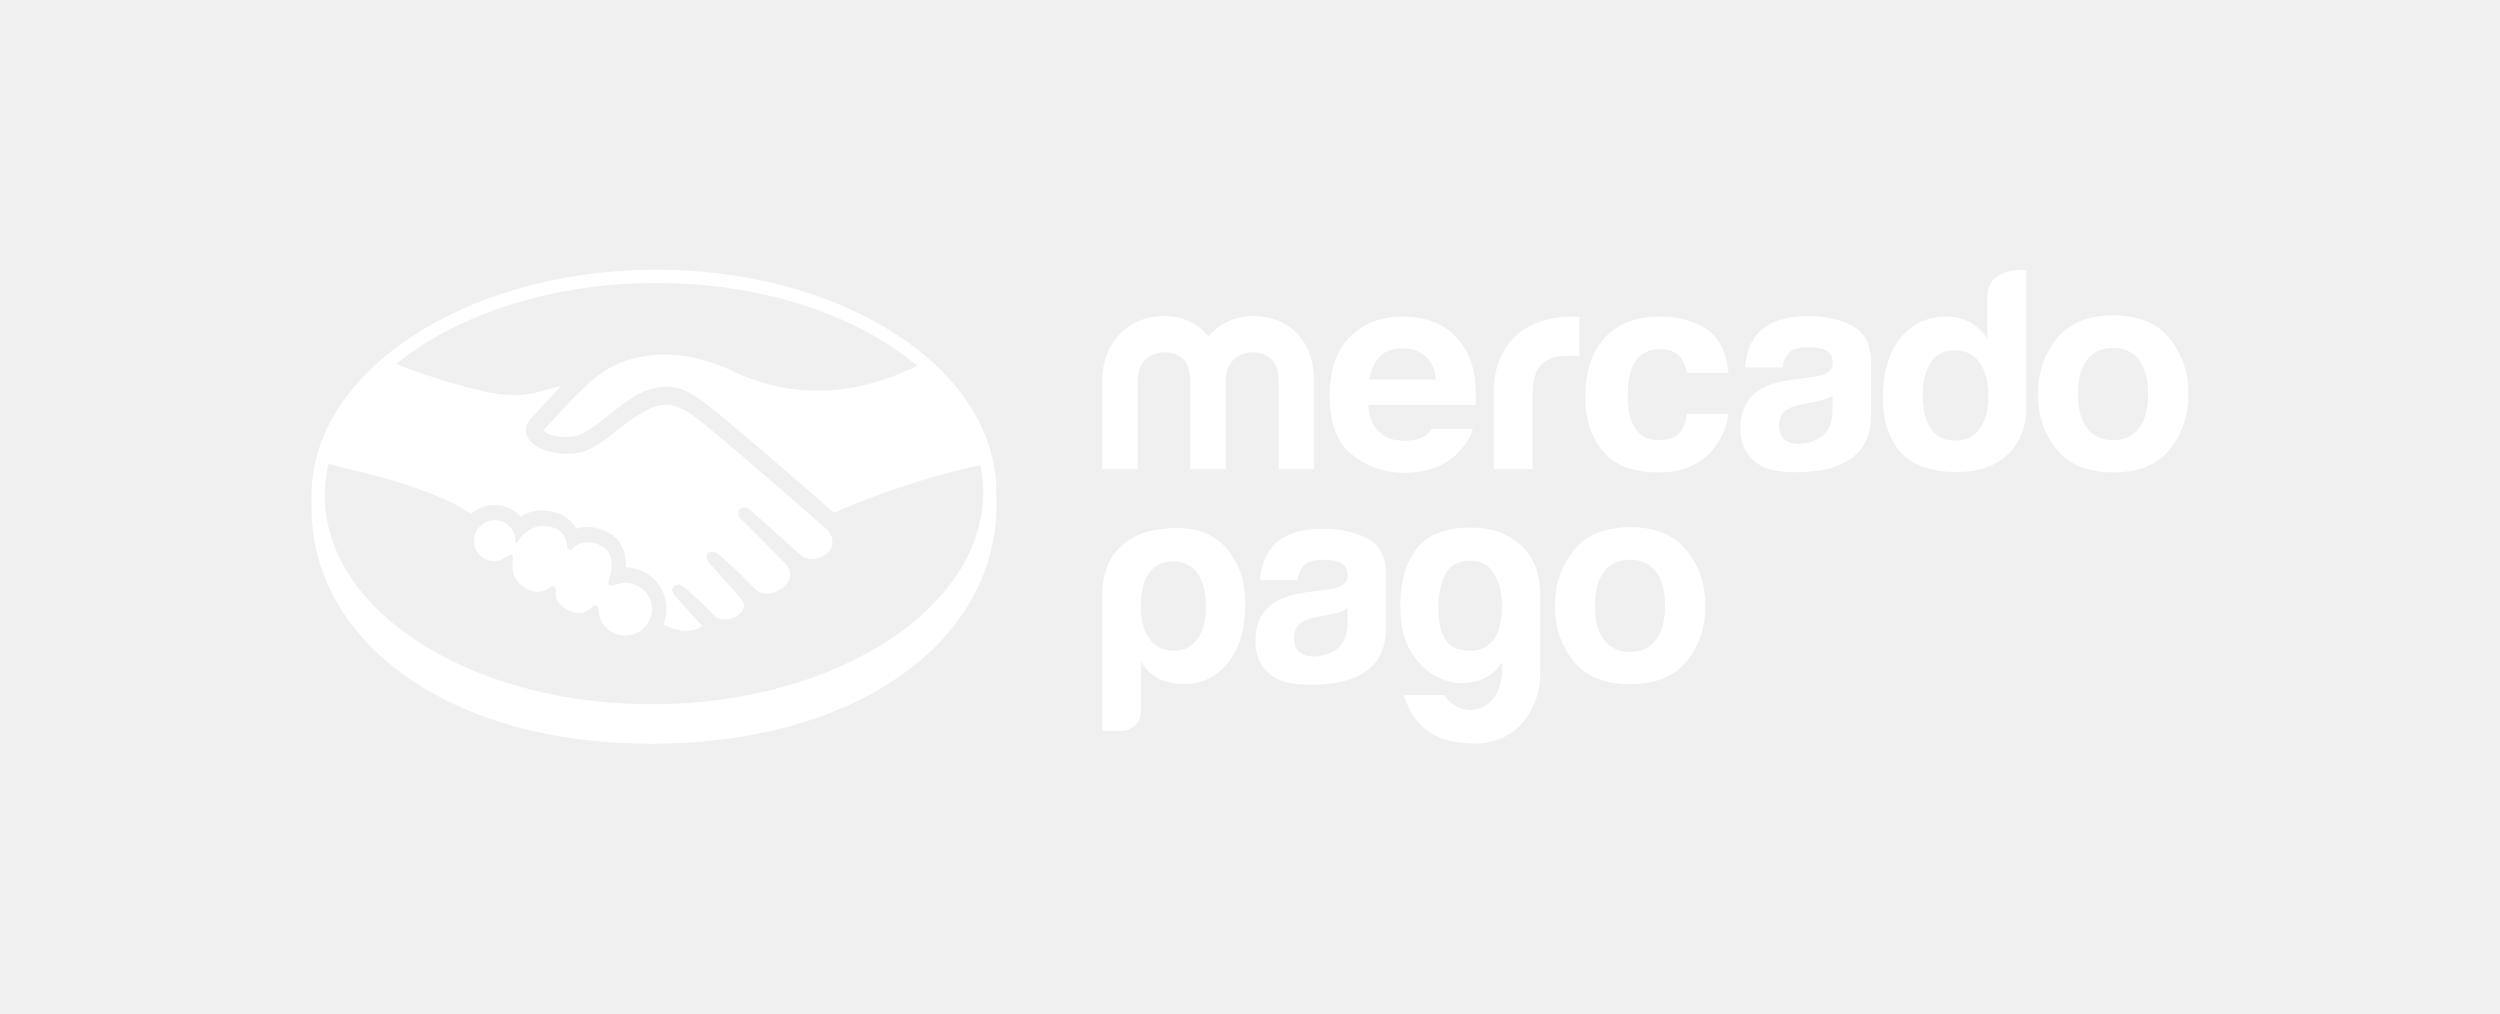
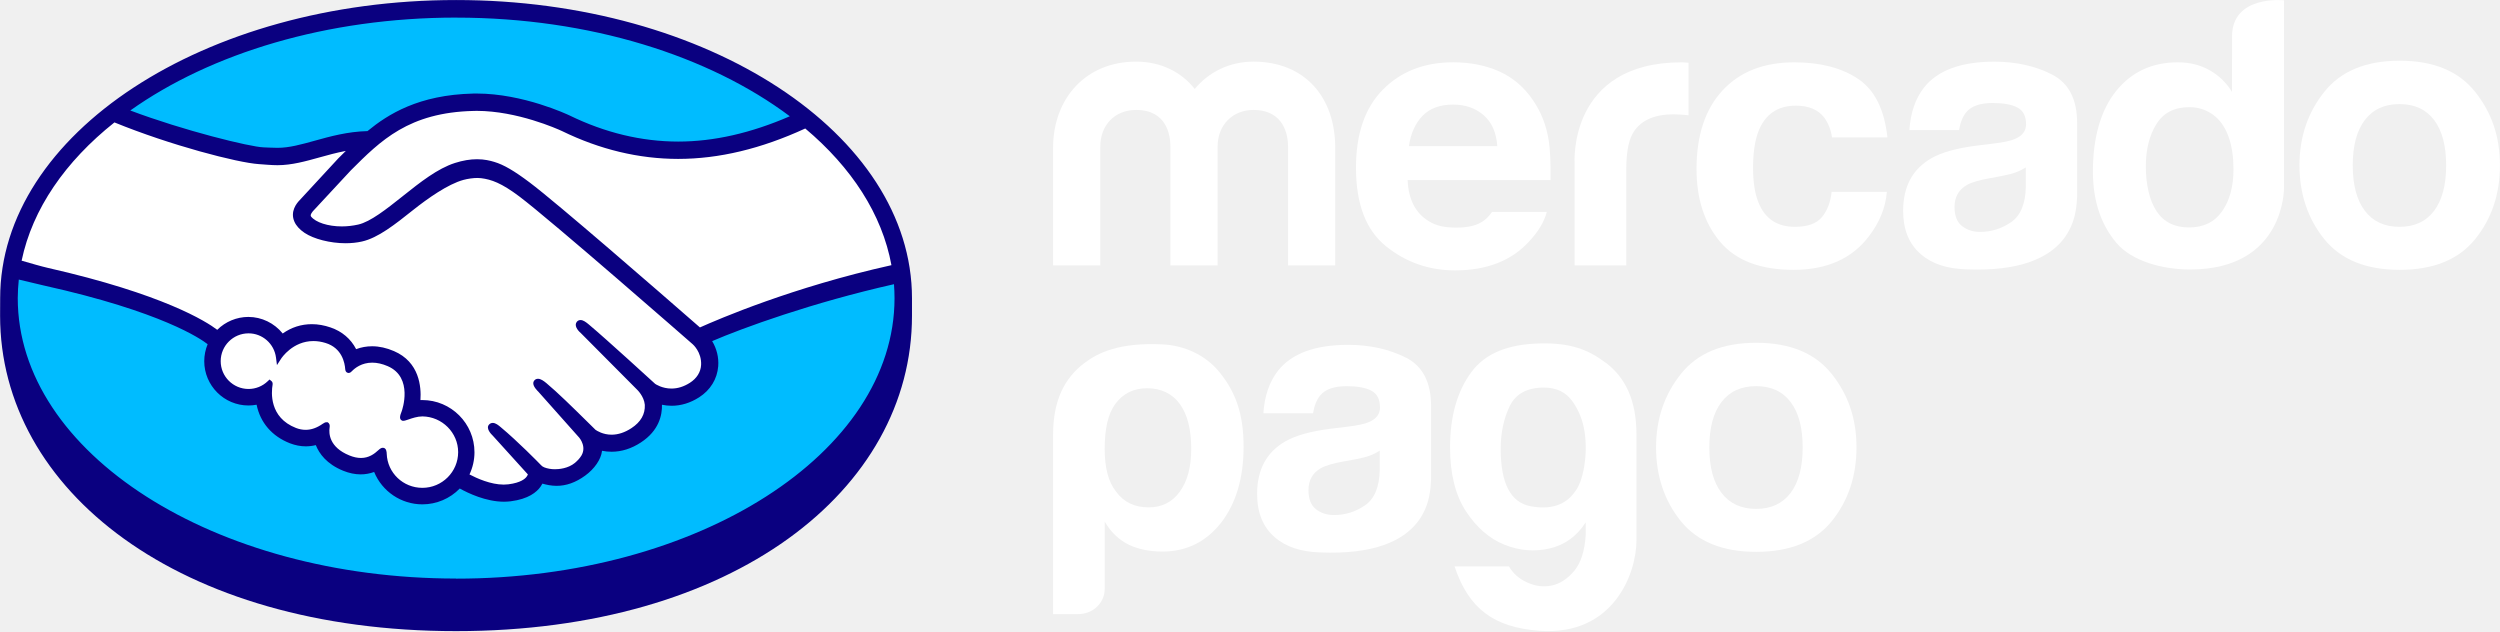
- <svg xmlns="http://www.w3.org/2000/svg" id="logos" viewBox="0 0 1048.82 425.2">
+ <svg xmlns="http://www.w3.org/2000/svg" id="logos" viewBox="130.7 113.2 787.4 198.8">
  <defs>
    <style>
      .cls-1 {
+         fill: #0a0080;
+       }
+ 
+       .cls-1, .cls-2, .cls-3 {
+         stroke-width: 0px;
+       }
+ 
+       .cls-2 {
        fill: #fff;
-         stroke-width: 0px;
+       }
+ 
+       .cls-3 {
+         fill: #00bcff;
      }
    </style>
  </defs>
+   <path class="cls-3" d="m274.38,116.94c-77.83,0-140.91,40.36-140.91,90.15s63.09,94.05,140.91,94.05,140.91-44.27,140.91-94.05-63.09-90.15-140.91-90.15Z" />
+   <path class="cls-2" d="m228.53,179.22c-.07.14-1.45,1.56-.55,2.71,2.18,2.78,8.91,4.38,15.72,2.85,4.05-.91,9.25-5.04,14.28-9.03,5.45-4.33,10.86-8.67,16.3-10.39,5.76-1.83,9.45-1.05,11.89-.31,2.67.8,5.82,2.56,10.84,6.32,9.45,7.1,47.43,40.26,54,45.99,5.28-2.39,30.47-12.56,62.39-19.6-2.78-17.02-13.01-33.25-28.72-45.99-21.89,9.19-50.42,14.7-76.58,1.93-.13-.05-14.29-6.75-28.25-6.42-20.75.48-29.74,9.46-39.25,18.97l-12.05,12.99Z" />
+   <path class="cls-2" d="m349.44,220.97c-.45-.4-44.67-39.09-54.69-46.62-5.8-4.35-9.02-5.46-12.41-5.89-1.76-.23-4.2.1-5.9.57-4.66,1.27-10.75,5.34-16.16,9.63-5.6,4.46-10.88,8.66-15.79,9.76-6.26,1.4-13.91-.25-17.4-2.61-1.41-.95-2.41-2.05-2.89-3.16-1.29-2.99,1.09-5.38,1.48-5.78l12.2-13.2c1.42-1.41,2.85-2.83,4.31-4.23-3.94.51-7.58,1.52-11.12,2.5-4.42,1.24-8.68,2.42-12.98,2.42-1.8,0-11.42-1.58-13.25-2.07-11.05-3.02-23.56-5.97-38.04-12.73-17.35,12.91-28.65,28.77-32,46.56,2.49.66,9.02,2.15,10.71,2.52,39.26,8.73,51.49,17.72,53.71,19.6,2.4-2.67,5.87-4.36,9.73-4.36,4.35,0,8.26,2.19,10.64,5.56,2.25-1.78,5.35-3.3,9.36-3.29,1.82,0,3.71.34,5.62.98,4.43,1.52,6.72,4.47,7.9,7.14,1.48-.67,3.31-1.17,5.46-1.16,2.12,0,4.32.48,6.53,1.44,7.24,3.11,8.36,10.22,7.71,15.58.52-.06,1.04-.08,1.56-.08,8.58,0,15.56,6.98,15.56,15.57,0,2.66-.68,5.16-1.86,7.35,2.34,1.31,8.29,4.28,13.52,3.62,4.17-.53,5.76-1.95,6.32-2.76.39-.55.8-1.2.42-1.66l-11.08-12.3s-1.82-1.73-1.22-2.39c.62-.68,1.75.3,2.55.96,5.64,4.71,12.52,11.81,12.52,11.81.12.08.57.98,3.12,1.43,2.19.39,6.07.17,8.76-2.04.67-.56,1.35-1.25,1.93-1.97-.05.04-.09.08-.13.1,2.84-3.63-.32-7.29-.32-7.29l-12.93-14.52s-1.85-1.71-1.22-2.4c.56-.6,1.75.3,2.56.98,4.09,3.42,9.88,9.23,15.42,14.66,1.09.79,5.96,3.8,12.41-.43,3.92-2.57,4.7-5.73,4.59-8.1-.27-3.15-2.73-5.4-2.73-5.4l-17.66-17.76s-1.87-1.59-1.21-2.4c.54-.68,1.75.3,2.55.96,5.62,4.71,20.86,18.68,20.86,18.68.22.15,5.48,3.9,11.99-.24,2.33-1.49,3.81-3.73,3.94-6.34.22-4.52-2.96-7.2-2.96-7.2Z" />
+   <path class="cls-2" d="m263.76,243.48c-2.74-.03-5.74,1.6-6.13,1.36-.22-.14.17-1.24.42-1.88.27-.63,3.87-11.48-4.92-15.25-6.73-2.89-10.85.36-12.26,1.83-.37.38-.54.35-.58-.13-.14-1.96-1.01-7.24-6.82-9.02-8.3-2.54-13.64,3.25-14.99,5.35-.61-4.73-4.61-8.4-9.5-8.41-5.32,0-9.64,4.3-9.65,9.63,0,5.32,4.31,9.64,9.64,9.64,2.59,0,4.93-1.03,6.66-2.69.06.05.08.14.05.32-.41,2.39-1.15,11.04,7.92,14.57,3.64,1.41,6.73.36,9.29-1.43.76-.54.89-.31.78.41-.33,2.23.09,6.99,6.77,9.7,5.08,2.07,8.09-.04,10.07-1.87.86-.78,1.09-.65,1.14.56.24,6.44,5.59,11.56,12.09,11.57,6.7,0,12.13-5.41,12.13-12.1,0-6.7-5.42-12.06-12.12-12.13Z" />
+   <path class="cls-1" d="m274.35,113.21c-79.31,0-143.6,42.18-143.6,93.92,0,1.34-.02,5.03-.02,5.5,0,54.9,56.19,99.35,143.6,99.35s143.61-44.45,143.61-99.34v-5.51c0-51.74-64.29-93.92-143.59-93.92Zm137.12,83.51c-31.21,6.94-54.49,17.01-60.32,19.61-13.62-11.89-45.1-39.26-53.63-45.66-4.87-3.67-8.2-5.6-11.12-6.47-1.31-.4-3.12-.85-5.45-.85-2.17,0-4.5.39-6.93,1.17-5.51,1.75-11,6.11-16.31,10.33l-.27.22c-4.95,3.93-10.06,8-13.93,8.86-1.69.38-3.43.58-5.16.58-4.34,0-8.23-1.26-9.69-3.12-.24-.31-.08-.81.48-1.52l.07-.1,11.99-12.91c9.39-9.39,18.25-18.25,38.66-18.72.34-.01.68-.02,1.02-.02,12.7.01,25.4,5.69,26.83,6.36,11.91,5.81,24.21,8.76,36.56,8.77,12.85,0,26.11-3.17,40.05-9.58,14.56,12.24,24.21,26.99,27.15,43.06Zm-137.1-77.97c42.1,0,79.76,12.07,105.09,31.07-12.24,5.3-23.91,7.97-35.17,7.97-11.52-.01-23.03-2.78-34.21-8.23-.59-.28-14.61-6.89-29.2-6.9-.38,0-.77,0-1.15.01-17.14.4-26.8,6.49-33.29,11.82-6.31.16-11.76,1.68-16.61,3.03-4.33,1.2-8.06,2.24-11.7,2.24-1.5,0-4.2-.14-4.44-.15-4.18-.13-25.18-5.28-41.95-11.61,25.27-17.96,61.89-29.26,102.64-29.26Zm-107.61,33.01c17.51,7.16,38.76,12.7,45.48,13.13,1.87.12,3.87.34,5.87.34,4.46,0,8.91-1.25,13.21-2.45,2.54-.71,5.35-1.49,8.3-2.05-.79.77-1.58,1.56-2.37,2.35l-12.17,13.17c-.96.97-3.04,3.55-1.67,6.73.54,1.28,1.65,2.51,3.2,3.55,2.9,1.95,8.1,3.28,12.92,3.28,1.83,0,3.57-.18,5.15-.54,5.11-1.14,10.46-5.41,16.13-9.92,4.52-3.59,10.94-8.15,15.86-9.49,1.38-.37,3.06-.61,4.42-.61.41,0,.79.02,1.14.07,3.24.41,6.38,1.51,11.99,5.72,10,7.51,54.22,46.2,54.65,46.58.03.02,2.85,2.46,2.65,6.5-.11,2.26-1.36,4.26-3.54,5.65-1.89,1.2-3.83,1.81-5.8,1.81-2.96,0-4.99-1.39-5.13-1.48-.16-.13-15.31-14.03-20.89-18.7-.89-.74-1.75-1.4-2.62-1.4-.47,0-.88.2-1.16.55-.88,1.08.1,2.58,1.26,3.56l17.7,17.8s2.21,2.06,2.45,4.79c.14,2.95-1.27,5.42-4.2,7.34-2.09,1.38-4.2,2.07-6.27,2.07-2.72,0-4.63-1.24-5.05-1.53l-2.54-2.5c-4.64-4.57-9.43-9.29-12.94-12.21-.86-.71-1.77-1.37-2.64-1.37-.43,0-.82.16-1.12.48-.4.44-.68,1.24.32,2.57.4.55.89,1,.89,1l12.91,14.51c.1.13,2.66,3.17.29,6.19l-.46.58c-.39.42-.8.82-1.2,1.16-2.2,1.81-5.14,2-6.31,2-.63,0-1.22-.05-1.75-.15-1.27-.23-2.13-.58-2.55-1.07l-.16-.16c-.7-.73-7.21-7.38-12.6-11.87-.71-.6-1.6-1.34-2.51-1.34-.45,0-.85.18-1.17.52-1.06,1.17.54,2.91,1.22,3.55l11.01,12.15c-.01.11-.15.36-.41.74-.4.55-1.73,1.88-5.73,2.38-.48.06-.98.09-1.46.09-4.12,0-8.52-2-10.79-3.2,1.03-2.18,1.57-4.58,1.57-6.98,0-9.07-7.36-16.44-16.43-16.45-.19,0-.4,0-.59.01.29-4.14-.29-11.98-8.34-15.43-2.32-1-4.63-1.52-6.87-1.52-1.76,0-3.45.3-5.04.91-1.67-3.24-4.44-5.6-8.04-6.83-2-.69-3.98-1.04-5.9-1.04-3.35,0-6.44.99-9.19,2.94-2.64-3.28-6.62-5.22-10.81-5.22-3.67,0-7.2,1.47-9.81,4.06-3.43-2.62-17.03-11.26-53.44-19.53-1.74-.39-5.69-1.52-8.17-2.25,3.41-16.34,13.8-31.27,29.2-43.52Zm67.54,94.78l-.39-.35h-.4c-.32,0-.66.13-1.11.45-1.86,1.31-3.63,1.94-5.44,1.94-1,0-2.02-.2-3.04-.59-8.44-3.29-7.78-11.25-7.36-13.65.06-.49-.06-.86-.37-1.12l-.6-.49-.56.53c-1.65,1.59-3.8,2.45-6.06,2.45-4.83,0-8.77-3.93-8.76-8.77,0-4.83,3.94-8.76,8.78-8.75,4.37,0,8.09,3.28,8.64,7.65l.3,2.35,1.29-1.99c.14-.23,3.69-5.59,10.2-5.58,1.24,0,2.52.2,3.81.6,5.19,1.58,6.07,6.29,6.2,8.25.09,1.14.91,1.2,1.06,1.2.45,0,.78-.28,1.01-.53.98-1.02,3.11-2.72,6.45-2.72,1.53,0,3.15.37,4.83,1.09,8.25,3.54,4.51,14.02,4.47,14.13-.71,1.74-.74,2.5-.07,2.95l.32.15h.24c.37,0,.83-.16,1.6-.42,1.12-.39,2.81-.97,4.4-.97h0c6.21.07,11.26,5.13,11.26,11.26,0,6.2-5.06,11.24-11.27,11.24-6.07,0-11.01-4.73-11.23-10.74-.02-.52-.07-1.88-1.23-1.88-.47,0-.89.29-1.36.72-1.34,1.24-3.04,2.49-5.52,2.49-1.13,0-2.35-.26-3.64-.79-6.41-2.6-6.5-7-6.24-8.77.07-.47.09-.96-.23-1.35Zm40.07,48.88c-76.26,0-138.08-39.55-138.08-88.33,0-1.96.14-3.91.33-5.84.61.15,6.67,1.59,7.92,1.88,37.19,8.26,49.48,16.85,51.56,18.48-.7,1.69-1.07,3.51-1.07,5.35,0,7.69,6.25,13.95,13.93,13.95.86,0,1.72-.08,2.56-.24,1.16,5.66,4.86,9.95,10.51,12.15,1.65.63,3.32.96,4.97.96,1.06,0,2.13-.13,3.17-.39,1.05,2.65,3.39,5.96,8.65,8.09,1.84.74,3.68,1.13,5.47,1.13,1.46,0,2.89-.26,4.25-.76,2.52,6.13,8.51,10.2,15.19,10.2,4.43,0,8.68-1.8,11.78-4.99,2.65,1.48,8.25,4.15,13.91,4.16.73,0,1.41-.05,2.11-.13,5.62-.71,8.23-2.91,9.43-4.62.22-.3.41-.62.58-.95,1.32.38,2.78.69,4.46.7,3.07,0,6.01-1.05,8.99-3.21,2.93-2.11,5.01-5.14,5.31-7.72,0-.03,0-.07.01-.11.99.2,2,.3,3.01.3,3.16,0,6.27-.98,9.24-2.93,5.73-3.75,6.72-8.66,6.63-11.87,1.01.21,2.03.32,3.05.32,2.96,0,5.88-.89,8.65-2.66,3.55-2.27,5.69-5.75,6.02-9.79.21-2.75-.47-5.53-1.91-7.91,9.58-4.13,31.48-12.12,57.27-17.93.11,1.46.17,2.93.17,4.41,0,48.78-61.82,88.33-138.07,88.33Z" />
  <g>
-     <path class="cls-1" d="m910.3,142.12c-5.21-6.54-13.13-9.8-23.75-9.8s-18.53,3.27-23.74,9.8c-5.22,6.53-7.83,14.25-7.83,23.16s2.61,16.81,7.83,23.26c5.21,6.43,13.13,9.65,23.74,9.65s18.54-3.22,23.75-9.65c5.22-6.45,7.82-14.19,7.82-23.26s-2.6-16.63-7.82-23.16Zm-12.92,37.48c-2.53,3.35-6.15,5.04-10.89,5.04s-8.36-1.69-10.91-5.04c-2.55-3.35-3.82-8.13-3.82-14.32s1.27-10.95,3.82-14.29c2.55-3.34,6.19-5.01,10.91-5.01s8.35,1.67,10.89,5.01c2.53,3.34,3.8,8.11,3.8,14.29s-1.27,10.97-3.8,14.32Z" />
-     <path class="cls-1" d="m777.02,136.65c-5.29-2.68-11.34-4.03-18.15-4.03-10.47,0-17.86,2.73-22.17,8.18-2.71,3.49-4.22,7.95-4.58,13.37h15.65c.38-2.4,1.15-4.29,2.31-5.69,1.61-1.89,4.36-2.84,8.23-2.84,3.46,0,6.08.48,7.88,1.45,1.78.96,2.68,2.72,2.68,5.26,0,2.09-1.16,3.61-3.49,4.61-1.3.57-3.46,1.04-6.48,1.42l-5.55.68c-6.3.8-11.08,2.13-14.32,3.99-5.92,3.41-8.88,8.93-8.88,16.55,0,5.87,1.83,10.41,5.52,13.61,3.67,3.21,8.34,4.55,13.98,4.81,35.37,1.59,34.98-18.64,35.3-22.84v-23.27c0-7.47-2.65-12.55-7.93-15.25Zm-8.22,35.32c-.11,5.42-1.66,9.15-4.64,11.2-2.99,2.05-6.24,3.07-9.78,3.07-2.24,0-4.14-.63-5.7-1.85-1.56-1.23-2.34-3.24-2.34-6.01,0-3.1,1.28-5.39,3.83-6.88,1.51-.87,3.99-1.61,7.45-2.2l3.69-.69c1.84-.35,3.28-.73,4.34-1.13,1.07-.38,2.1-.9,3.13-1.55v6.03Z" />
-     <path class="cls-1" d="m696.36,146.48c4.05,0,7.01,1.25,8.94,3.75,1.31,1.84,2.13,3.93,2.45,6.24h17.45c-.95-8.81-4.03-14.95-9.24-18.43-5.22-3.47-11.9-5.21-20.07-5.21-9.61,0-17.15,2.95-22.61,8.84-5.46,5.9-8.2,14.15-8.2,24.75,0,9.38,2.47,17.04,7.42,22.93,4.95,5.89,12.66,8.84,23.14,8.84s18.42-3.53,23.76-10.61c3.35-4.38,5.23-9.03,5.62-13.94h-17.39c-.36,3.25-1.37,5.9-3.06,7.94-1.67,2.03-4.5,3.06-8.5,3.06-5.63,0-9.47-2.57-11.5-7.72-1.12-2.75-1.69-6.38-1.69-10.91s.57-8.54,1.69-11.43c2.12-5.39,6.05-8.1,11.79-8.1Z" />
-     <path class="cls-1" d="m659.84,149.27c.79.04,1.69.11,2.73.23v-16.55c-.72-.05-1.19-.07-1.39-.1-.21-.02-.46-.03-.77-.03-35.85,0-33.72,31.73-33.72,31.73v32.24h16.27v-30.23c0-4.96.63-8.62,1.86-11.01,2.23-4.23,6.6-6.35,13.1-6.35.49,0,1.13.03,1.92.07Z" />
-     <path class="cls-1" d="m567.25,190.74c6.28,5.06,13.54,7.61,21.76,7.61,9.96,0,17.71-3.01,23.24-9.02,2.99-3.16,4.86-6.29,5.65-9.38h-17.26c-.68.98-1.41,1.81-2.22,2.46-2.3,1.89-5.42,2.47-9.09,2.47-3.47,0-6.2-.52-8.66-2.07-4.06-2.5-6.35-6.72-6.59-12.91h45.01c.06-5.34-.11-9.43-.54-12.27-.74-4.84-2.4-9.1-4.92-12.77-2.81-4.16-6.38-7.21-10.68-9.15-4.31-1.92-9.15-2.88-14.52-2.88-9.06,0-16.42,2.85-22.1,8.56-5.67,5.72-8.52,13.92-8.52,24.63,0,11.43,3.15,19.67,9.44,24.74Zm11.54-41.08c2.29-2.35,5.5-3.53,9.65-3.53,3.81,0,7.01,1.11,9.59,3.34,2.57,2.22,4,5.48,4.3,9.75h-27.83c.58-4.02,2.03-7.2,4.3-9.56Z" />
-     <path class="cls-1" d="m536.43,159.38v37.41h14.85v-37.06c0-15.93-9.56-27.12-25.79-27.12-7.55,0-14.08,3.31-18.47,8.61-4.17-5.3-10.59-8.61-18.48-8.61-15.89,0-26.13,11.67-26.13,27.12v37.06h14.87v-37.41c0-6.83,4.62-11.55,11.27-11.55,9.8,0,10.81,8.13,10.81,11.55v37.41h14.87v-37.41c0-6.83,4.73-11.55,11.26-11.55,9.8,0,10.93,8.13,10.93,11.55Z" />
-     <path class="cls-1" d="m833.75,124.7l-.02,17.43c-1.81-2.92-4.17-5.2-7.08-6.83-2.9-1.64-6.23-2.47-9.98-2.47-8.13,0-14.6,3.03-19.46,9.06-4.86,6.05-7.29,14.77-7.29,25.31,0,9.15,2.47,16.65,7.4,22.49,4.93,5.83,14.6,8.39,23.19,8.39,29.95,0,29.6-25.68,29.6-25.68v-59.11s-16.37-1.75-16.37,11.41Zm-3.13,55.04c-2.37,3.4-5.86,5.1-10.43,5.1s-7.98-1.72-10.23-5.13c-2.25-3.43-3.37-8.41-3.37-14.11,0-5.3,1.1-9.72,3.31-13.29,2.21-3.57,5.67-5.36,10.4-5.36,3.1,0,5.82.98,8.17,2.94,3.81,3.25,5.73,9.09,5.73,16.64,0,5.4-1.2,9.81-3.58,13.21Z" />
-     <path class="cls-1" d="m496.79,221.66c-13.4-.63-20.16,2.56-24.57,5.93-6.09,4.65-9.8,11.53-9.8,22.52v56.51h7.88c2.11,0,4.22-.73,5.77-2.16,1.74-1.6,2.61-3.56,2.61-5.86v-21.12c1.92,3.31,4.45,5.74,7.65,7.32,3.03,1.41,6.53,2.12,10.51,2.12,7.49,0,13.64-2.98,18.41-8.97,4.78-6.15,7.17-14.15,7.17-24.06s-2.26-16.97-7.68-23.57c-4.38-5.34-11.04-8.35-17.94-8.66Zm5.55,46.38c-2.39,3.31-5.66,4.96-9.8,4.96-4.46,0-7.89-1.64-10.28-4.96-2.39-2.99-3.59-7.45-3.59-13.45,0-6.43,1.11-11.16,3.34-14.15,2.4-3.29,5.75-4.96,10.05-4.96s7.89,1.66,10.28,4.96c2.4,3.31,3.59,8.02,3.59,14.15,0,5.68-1.19,10.14-3.59,13.45Z" />
-     <path class="cls-1" d="m636.51,227.49c-5.53-4.19-11.18-6.38-20.89-6.12-9.86.27-17.03,3.03-21.49,9.07-4.46,6.05-6.68,13.95-6.68,23.68,0,8.33,1.68,15.04,5.04,20.17,3.37,5.1,7.4,8.6,12.1,10.47,4.68,1.89,9.42,2.28,14.2,1.19,4.77-1.11,8.57-3.84,11.39-8.24v3.99c-.32,5.03-1.53,8.8-3.63,11.32-2.13,2.5-4.47,4.04-7.06,4.59-2.56.54-5.16.24-7.73-.95-2.59-1.17-4.5-2.87-5.75-5.06h-17.14c4.44,13.34,12.41,19.23,26.77,20.27,23.16,1.67,30.54-17.94,30.52-28.52v-33.25c0-10.99-3.58-18.03-9.63-22.63Zm-6.81,32.66c-.63,3.68-1.64,6.4-3.06,8.12-2.97,4.08-7.6,5.53-13.84,4.37-6.27-1.19-9.4-7.2-9.4-18.03,0-5.03.93-9.51,2.82-13.45,1.88-3.91,5.47-5.89,10.79-5.89,3.91,0,6.89,1.42,8.92,4.24,2.04,2.83,3.34,6.05,3.88,9.67.55,3.61.5,7.27-.12,10.96Z" />
-     <path class="cls-1" d="m573.53,225.84c-5.29-2.67-11.34-4.03-18.15-4.03-10.47,0-17.85,2.73-22.15,8.19-2.7,3.48-4.22,7.94-4.58,13.36h15.65c.38-2.39,1.15-4.29,2.3-5.68,1.61-1.89,4.36-2.85,8.23-2.85,3.47,0,6.09.48,7.88,1.45,1.78.96,2.67,2.72,2.67,5.26,0,2.08-1.16,3.62-3.49,4.6-1.3.57-3.46,1.04-6.48,1.42l-5.54.67c-6.3.8-11.09,2.13-14.31,3.99-5.93,3.41-8.88,8.92-8.88,16.54,0,5.87,1.83,10.41,5.52,13.61,3.67,3.21,8.34,4.55,13.99,4.81,35.36,1.58,34.96-18.64,35.28-22.84v-23.27c0-7.46-2.63-12.54-7.92-15.24Zm-8.22,35.31c-.1,5.43-1.66,9.15-4.63,11.2-2.98,2.05-6.24,3.07-9.78,3.07-2.24,0-4.13-.63-5.7-1.85-1.56-1.23-2.34-3.23-2.34-6,0-3.1,1.28-5.39,3.83-6.87,1.52-.87,3.99-1.61,7.45-2.2l3.7-.68c1.84-.35,3.29-.72,4.33-1.12,1.07-.39,2.11-.91,3.14-1.56v6.03Z" />
-     <path class="cls-1" d="m683.89,221.17c-10.6,0-18.52,3.26-23.73,9.81-5.22,6.53-7.83,14.24-7.83,23.15s2.61,16.8,7.83,23.25c5.21,6.42,13.13,9.64,23.73,9.64s18.53-3.22,23.76-9.64c5.21-6.45,7.81-14.19,7.81-23.25s-2.6-16.62-7.81-23.15c-5.22-6.54-13.14-9.81-23.76-9.81Zm10.83,47.26c-2.53,3.36-6.15,5.05-10.87,5.05s-8.36-1.69-10.91-5.05c-2.56-3.35-3.83-8.12-3.83-14.31s1.27-10.95,3.83-14.29c2.54-3.34,6.18-5.01,10.91-5.01s8.35,1.67,10.87,5.01c2.53,3.34,3.79,8.1,3.79,14.29s-1.26,10.96-3.79,14.31Z" />
+     <path class="cls-2" d="m910.26,142.12c-5.21-6.54-13.13-9.8-23.75-9.8s-18.53,3.27-23.74,9.8c-5.22,6.53-7.83,14.25-7.83,23.16s2.61,16.81,7.83,23.26c5.21,6.43,13.13,9.65,23.74,9.65s18.54-3.22,23.75-9.65c5.22-6.45,7.82-14.19,7.82-23.26s-2.6-16.63-7.82-23.16Zm-12.92,37.48c-2.53,3.35-6.15,5.04-10.89,5.04s-8.36-1.69-10.91-5.04c-2.55-3.35-3.82-8.13-3.82-14.32s1.27-10.95,3.82-14.29c2.55-3.34,6.19-5.01,10.91-5.01s8.35,1.67,10.89,5.01c2.53,3.34,3.8,8.11,3.8,14.29s-1.27,10.97-3.8,14.32Z" />
+     <path class="cls-2" d="m776.98,136.65c-5.29-2.68-11.34-4.03-18.15-4.03-10.47,0-17.86,2.73-22.17,8.18-2.71,3.49-4.22,7.95-4.58,13.37h15.65c.38-2.4,1.15-4.29,2.31-5.69,1.61-1.89,4.36-2.84,8.23-2.84,3.46,0,6.08.48,7.88,1.45,1.78.96,2.68,2.72,2.68,5.26,0,2.09-1.16,3.61-3.49,4.61-1.3.57-3.46,1.04-6.48,1.42l-5.55.68c-6.3.8-11.08,2.13-14.32,3.99-5.92,3.41-8.88,8.93-8.88,16.55,0,5.87,1.83,10.41,5.52,13.61,3.67,3.21,8.34,4.55,13.98,4.81,35.37,1.59,34.98-18.64,35.3-22.84v-23.27c0-7.47-2.65-12.55-7.93-15.25Zm-8.22,35.32c-.11,5.42-1.66,9.15-4.64,11.2-2.99,2.05-6.24,3.07-9.78,3.07-2.24,0-4.14-.63-5.7-1.85-1.56-1.23-2.34-3.24-2.34-6.01,0-3.1,1.28-5.39,3.83-6.88,1.51-.87,3.99-1.61,7.45-2.2l3.69-.69c1.84-.35,3.28-.73,4.34-1.13,1.07-.38,2.1-.9,3.13-1.55v6.03Z" />
+     <path class="cls-2" d="m696.32,146.48c4.05,0,7.01,1.25,8.94,3.75,1.31,1.84,2.13,3.93,2.45,6.24h17.45c-.95-8.81-4.03-14.95-9.24-18.43-5.22-3.47-11.9-5.21-20.07-5.21-9.61,0-17.15,2.95-22.61,8.84-5.46,5.9-8.2,14.15-8.2,24.75,0,9.38,2.47,17.04,7.42,22.93,4.95,5.89,12.66,8.84,23.14,8.84s18.42-3.53,23.76-10.61c3.35-4.38,5.23-9.03,5.62-13.94h-17.39c-.36,3.25-1.37,5.9-3.06,7.94-1.67,2.03-4.5,3.06-8.5,3.06-5.63,0-9.47-2.57-11.5-7.72-1.12-2.75-1.69-6.38-1.69-10.91s.57-8.54,1.69-11.43c2.12-5.39,6.05-8.1,11.79-8.1Z" />
+     <path class="cls-2" d="m660.36,132.83c-35.85,0-33.72,31.73-33.72,31.73v32.24h16.27v-30.23c0-4.96.63-8.62,1.86-11.01,2.23-4.23,6.6-6.35,13.1-6.35.49,0,1.13.03,1.92.07.79.04,1.69.11,2.73.23v-16.55c-.72-.05-1.19-.07-1.39-.1-.21-.02-.46-.03-.77-.03Z" />
+     <path class="cls-2" d="m613.6,144.85c-2.81-4.16-6.38-7.21-10.68-9.15-4.31-1.92-9.15-2.88-14.52-2.88-9.06,0-16.42,2.85-22.1,8.56-5.67,5.72-8.52,13.92-8.52,24.63,0,11.43,3.15,19.67,9.44,24.74,6.28,5.06,13.54,7.61,21.76,7.61,9.96,0,17.71-3.01,23.24-9.02,2.99-3.16,4.86-6.29,5.65-9.38h-17.26c-.68.98-1.41,1.81-2.22,2.46-2.3,1.89-5.42,2.47-9.09,2.47-3.47,0-6.2-.52-8.66-2.07-4.06-2.5-6.35-6.72-6.59-12.91h45.01c.06-5.34-.11-9.43-.54-12.27-.74-4.84-2.4-9.1-4.92-12.77Zm-39.15,14.38c.58-4.02,2.03-7.2,4.3-9.56,2.29-2.35,5.5-3.53,9.65-3.53,3.81,0,7.01,1.11,9.59,3.34,2.57,2.22,4,5.48,4.3,9.75h-27.83Z" />
+     <path class="cls-2" d="m525.46,132.61c-7.55,0-14.08,3.31-18.47,8.61-4.17-5.3-10.59-8.61-18.48-8.61-15.89,0-26.13,11.67-26.13,27.12v37.06h14.87v-37.41c0-6.83,4.62-11.55,11.27-11.55,9.8,0,10.81,8.13,10.81,11.55v37.41h14.87v-37.41c0-6.83,4.73-11.55,11.26-11.55,9.8,0,10.93,8.13,10.93,11.55v37.41h14.85v-37.06c0-15.93-9.56-27.12-25.79-27.12Z" />
+     <path class="cls-2" d="m833.71,124.7l-.02,17.43c-1.81-2.92-4.17-5.2-7.08-6.83-2.9-1.64-6.23-2.47-9.98-2.47-8.13,0-14.6,3.03-19.46,9.06-4.86,6.05-7.29,14.77-7.29,25.31,0,9.15,2.47,16.65,7.4,22.49,4.93,5.83,14.6,8.39,23.19,8.39,29.95,0,29.6-25.68,29.6-25.68v-59.11s-16.37-1.75-16.37,11.41Zm-3.13,55.04c-2.37,3.4-5.86,5.1-10.43,5.1s-7.98-1.72-10.23-5.13c-2.25-3.43-3.37-8.41-3.37-14.11,0-5.3,1.1-9.72,3.31-13.29,2.21-3.57,5.67-5.36,10.4-5.36,3.1,0,5.82.98,8.17,2.94,3.81,3.25,5.73,9.09,5.73,16.64,0,5.4-1.2,9.81-3.58,13.21Z" />
  </g>
-   <g>
-     <path class="cls-1" d="m418.01,205.93c-.43-51.76-65.1-93.43-144.45-92.77-79.34.66-143.3,43.4-142.87,95.16.01,1.34.02,5.04.03,5.5.46,54.91,57.04,98.92,144.49,98.19,87.98-.73,143.3-45.67,142.84-100.59l-.05-5.51Zm-142.9,89.52c-76.29.64-138.46-38.41-138.87-87.21-.02-1.97.1-3.91.29-5.85l.88-5.97c.13-.64.34-1.26.49-1.9,3.14.91,5.42,1.54,6.52,1.79,35.1,8,49.05,16.32,53.19,19.29,2.71-2.42,6.27-3.79,9.87-3.79h.01c4.21,0,8.16,1.8,10.97,4.94,4.41-2.84,9.78-3.44,15.22-1.55,3.56,1.22,6.37,3.49,8.17,6.59,3.63-1.16,7.74-.89,11.85.88,7.91,3.4,9.06,10.72,8.9,15.36,9.4.2,16.98,7.91,16.97,17.35,0,2.25-.45,4.51-1.31,6.57,2.61,1.31,7.06,3.14,11,2.66,3.74-.47,4.86-1.67,5.12-2.03.03-.03.05-.07.07-.1l-10.59-11.7c-1.85-1.74-2.32-3.52-1.21-4.74.46-.52,1.11-.81,1.82-.81,1.23,0,2.28.89,3.05,1.54,5.74,4.79,12.62,11.89,12.69,11.96l.17.19c.15.18.59.54,2.05.8.49.09,1.03.14,1.59.14,1.07,0,3.78-.18,5.76-1.8.36-.31.75-.68,1.12-1.07l.41-.53c1.8-2.3.09-4.64-.27-5.09l-12.89-14.5s-.51-.48-.94-1.07c-1.4-1.87-.77-3.1-.27-3.67.48-.51,1.11-.77,1.77-.77,1.15,0,2.22.76,3.2,1.58,3.45,2.89,8.14,7.5,12.67,11.96l2.85,2.82c.35.23,2.06,1.28,4.44,1.29,1.9,0,3.85-.65,5.79-1.93,2.69-1.75,3.94-3.9,3.82-6.55-.2-2.32-2.13-4.17-2.15-4.19l-17.73-17.84c-1.83-1.56-2.37-3.45-1.32-4.75.45-.56,1.2-.85,1.86-.87,1.15,0,2.16.76,3.17,1.61,3.15,2.64,9.85,8.64,19.91,17.82.58.53.94.85.99.9,0,0,1.84,1.27,4.55,1.28,1.79,0,3.59-.56,5.34-1.67,1.92-1.22,3.03-2.98,3.13-4.94.18-3.57-2.32-5.78-2.34-5.8-4.73-4.14-45.19-39.53-54.6-46.61-5.44-4.1-8.46-5.17-11.58-5.57-.33-.05-.68-.05-1.05-.06-1.25,0-2.86.22-4.18.57-4.8,1.31-11.1,5.79-15.55,9.32-5.79,4.59-11.21,8.9-16.5,10.08-1.66.37-3.48.6-5.36.56-4.99-.01-10.38-1.39-13.41-3.44-1.69-1.14-2.91-2.5-3.52-3.94-1.57-3.66.78-6.6,1.86-7.7l12.17-13.14c.09-.09.17-.17.25-.25-1.75.42-3.47.89-5.31,1.41-4.42,1.23-8.89,2.48-13.43,2.48h-.02c-1.52,0-3.02-.13-4.48-.24l-1.46-.11c-6.38-.41-26.66-5.56-44.54-12.75.02-.02.04-.04.06-.05l4.94-3.79c25.13-18.18,61.67-29.79,102.44-30.13,42.11-.35,79.9,11.4,105.39,30.2l4.9,3.81c.33.27.62.56.94.83l-1.6.74c-14.13,6.46-27.32,9.61-40.33,9.61h-.06c-12.5-.02-24.94-3.02-36.96-8.9-1.37-.64-13.85-6.27-26.45-6.29-.32,0-.66,0-.98.02-20.08.44-28.83,9.18-38.1,18.42l-11.98,12.9c-.24.31-.35.5-.39.61,1.38,1.56,4.98,2.65,8.88,2.66,1.67,0,3.34-.19,4.97-.55,3.66-.81,8.67-4.79,13.52-8.63l.34-.27c5.38-4.27,10.94-8.68,16.62-10.47,2.5-.8,4.91-1.2,7.17-1.2h.03c2.44,0,4.34.47,5.71.89,3,.89,6.41,2.87,11.39,6.63,8.14,6.11,36.66,30.89,53.24,45.39,9.23-4.07,32.62-13.68,61.4-20.05,0,0,0-.04.02-.11.04.21.11.41.15.63l.85,5.95c.12,1.46.2,2.93.21,4.41.41,48.8-61.1,88.88-137.4,89.52Z" />
-     <path class="cls-1" d="m262.4,244.45h0c-1.58,0-3.28.58-4.4.97-.77.26-1.23.43-1.6.43h-.24l-.33-.16c-.24-.16-.36-.39-.42-.66-.33-.48-.23-1.23.35-2.65.03-.07,1.78-4.98.27-9.22-.74-1.85-2.12-3.54-4.6-4.61-1.68-.73-3.31-1.08-4.83-1.09-3.34,0-5.48,1.7-6.45,2.73-.24.25-.57.53-1.01.53-.14,0-.72-.08-.95-.79-.12-.17-.21-.4-.24-.73-.05-.71-.2-1.78-.61-2.93-.77-1.95-2.32-4.06-5.47-5.03-1.29-.4-2.57-.6-3.81-.6-6.52,0-10.06,5.37-10.2,5.6l-1.29,2.01-.05-.37s-.06.04-.07.04c-.27-.07-.31-2.36-.31-2.36-.06-.51-.18-1.01-.33-1.49-1.21-3.44-4.46-5.86-8.2-5.86-4.83,0-8.77,3.93-8.78,8.79,0,1.1.23,2.15.6,3.12,1.34,3.12,4.44,5.3,8.04,5.31,2.26,0,4.04-1.38,6.06-2.45.55-.29,1.12-.33,1.29-.09.16.22.21.47.23.74.11.22.17.47.13.78-.2,1.2-.47,3.79.36,6.5.89,2.59,2.83,5.23,6.87,6.8,1.02.4,2.04.59,3.04.6,1.81,0,3.59-.62,5.45-1.93.45-.32.79-.47,1.11-.45.22.02.56.09.79.35.18.2.25.44.27.68.14.33.16.69.1,1.05-.1.67-.14,1.7.17,2.87.62,1.87,2.17,4,5.92,5.52,1.29.53,2.51.79,3.64.79,2.48,0,4.18-1.25,5.52-2.49.47-.43.89-.72,1.36-.72.7,0,.98.51,1.11,1.02.22.44.26.98.27,1.27.05,1.38.38,2.67.88,3.87,1.78,3.83,5.67,6.47,10.2,6.48,6.21,0,11.27-5.04,11.28-11.24,0-1.46-.3-2.85-.82-4.13-1.75-3.95-5.7-6.74-10.3-6.8Z" />
-   </g>
+   <path class="cls-2" d="m496.75,221.66c-13.4-.63-20.16,2.56-24.57,5.93-6.09,4.65-9.8,11.53-9.8,22.52v56.51h7.88c2.11,0,4.22-.73,5.77-2.16,1.74-1.6,2.61-3.56,2.61-5.86v-21.12c1.92,3.31,4.45,5.74,7.65,7.32,3.03,1.41,6.53,2.12,10.51,2.12,7.49,0,13.64-2.98,18.41-8.97,4.78-6.15,7.17-14.15,7.17-24.06s-2.26-16.97-7.68-23.57c-4.38-5.34-11.04-8.35-17.94-8.66Zm5.55,46.38c-2.39,3.31-5.66,4.96-9.8,4.96-4.46,0-7.89-1.64-10.28-4.96-2.39-2.99-3.59-7.45-3.59-13.45,0-6.43,1.11-11.16,3.34-14.15,2.4-3.29,5.75-4.96,10.05-4.96s7.89,1.66,10.28,4.96c2.4,3.31,3.59,8.02,3.59,14.15,0,5.68-1.19,10.14-3.59,13.45Z" />
+   <path class="cls-2" d="m636.47,227.49c-5.53-4.19-11.18-6.38-20.89-6.12-9.86.27-17.03,3.03-21.49,9.07-4.46,6.05-6.68,13.95-6.68,23.68,0,8.33,1.68,15.04,5.04,20.17,3.37,5.1,7.4,8.6,12.1,10.47,4.68,1.89,9.42,2.28,14.2,1.19,4.77-1.11,8.57-3.84,11.39-8.24v3.99c-.32,5.03-1.53,8.8-3.63,11.32-2.13,2.5-4.47,4.04-7.06,4.59-2.56.54-5.16.24-7.73-.95-2.59-1.17-4.5-2.87-5.75-5.06h-17.14c4.44,13.34,12.41,19.23,26.77,20.27,23.16,1.67,30.54-17.94,30.52-28.52v-33.25c0-10.99-3.58-18.03-9.63-22.63Zm-6.81,32.66c-.63,3.68-1.64,6.4-3.06,8.12-2.97,4.08-7.6,5.53-13.84,4.37-6.27-1.19-9.4-7.2-9.4-18.03,0-5.03.93-9.51,2.82-13.45,1.88-3.91,5.47-5.89,10.79-5.89,3.91,0,6.89,1.42,8.92,4.24,2.04,2.83,3.34,6.05,3.88,9.67.55,3.61.5,7.27-.12,10.96Z" />
+   <path class="cls-2" d="m573.49,225.84c-5.29-2.67-11.34-4.03-18.15-4.03-10.47,0-17.85,2.73-22.15,8.19-2.7,3.48-4.22,7.94-4.58,13.36h15.65c.38-2.39,1.15-4.29,2.3-5.68,1.61-1.89,4.36-2.85,8.23-2.85,3.47,0,6.09.48,7.88,1.45,1.78.96,2.67,2.72,2.67,5.26,0,2.08-1.16,3.62-3.49,4.6-1.3.57-3.46,1.04-6.48,1.42l-5.54.67c-6.3.8-11.09,2.13-14.31,3.99-5.93,3.41-8.88,8.92-8.88,16.54,0,5.87,1.83,10.41,5.52,13.61,3.67,3.21,8.34,4.55,13.99,4.81,35.36,1.58,34.96-18.64,35.28-22.84v-23.27c0-7.46-2.63-12.54-7.92-15.24Zm-8.22,35.31c-.1,5.43-1.66,9.15-4.63,11.2-2.98,2.05-6.24,3.07-9.78,3.07-2.24,0-4.13-.63-5.7-1.85-1.56-1.23-2.34-3.23-2.34-6,0-3.1,1.28-5.39,3.83-6.87,1.52-.87,3.99-1.61,7.45-2.2l3.7-.68c1.84-.35,3.29-.72,4.33-1.12,1.07-.39,2.11-.91,3.14-1.56v6.03Z" />
+   <path class="cls-2" d="m707.61,230.97c-5.22-6.54-13.14-9.81-23.76-9.81s-18.52,3.26-23.73,9.81c-5.22,6.53-7.83,14.24-7.83,23.15s2.61,16.8,7.83,23.25c5.21,6.42,13.13,9.64,23.73,9.64s18.53-3.22,23.76-9.64c5.21-6.45,7.81-14.19,7.81-23.25s-2.6-16.62-7.81-23.15Zm-12.93,37.46c-2.53,3.36-6.15,5.05-10.87,5.05s-8.36-1.69-10.91-5.05c-2.56-3.35-3.83-8.12-3.83-14.31s1.27-10.95,3.83-14.29c2.54-3.34,6.18-5.01,10.91-5.01s8.35,1.67,10.87,5.01c2.53,3.34,3.79,8.1,3.79,14.29s-1.26,10.96-3.79,14.31Z" />
</svg>
